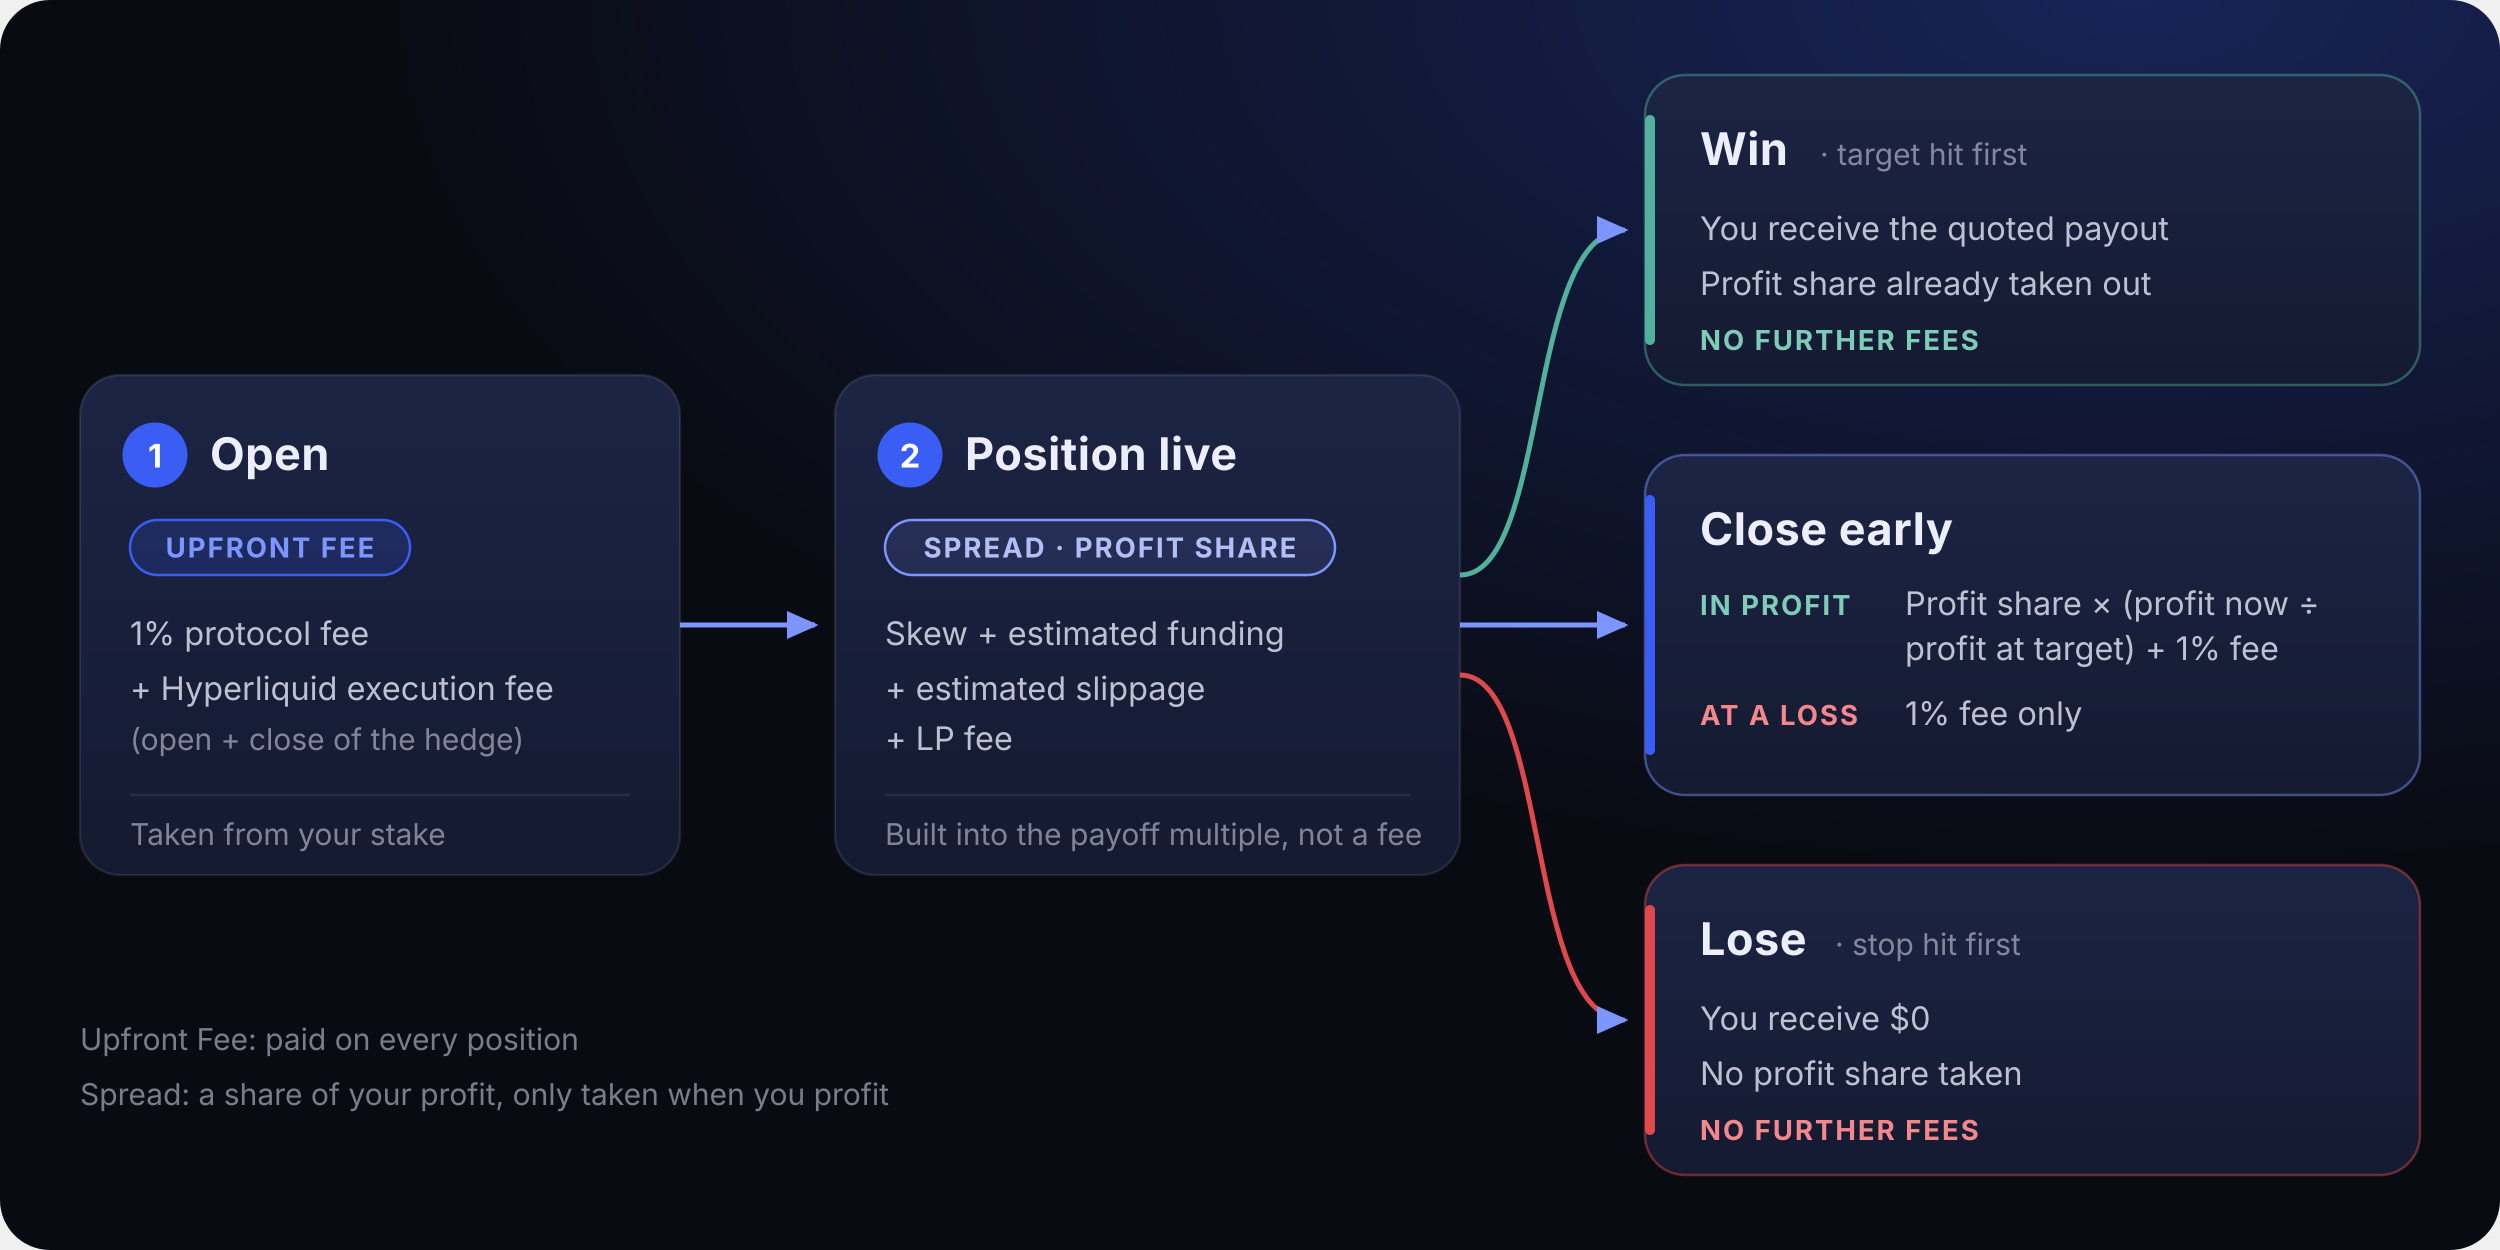
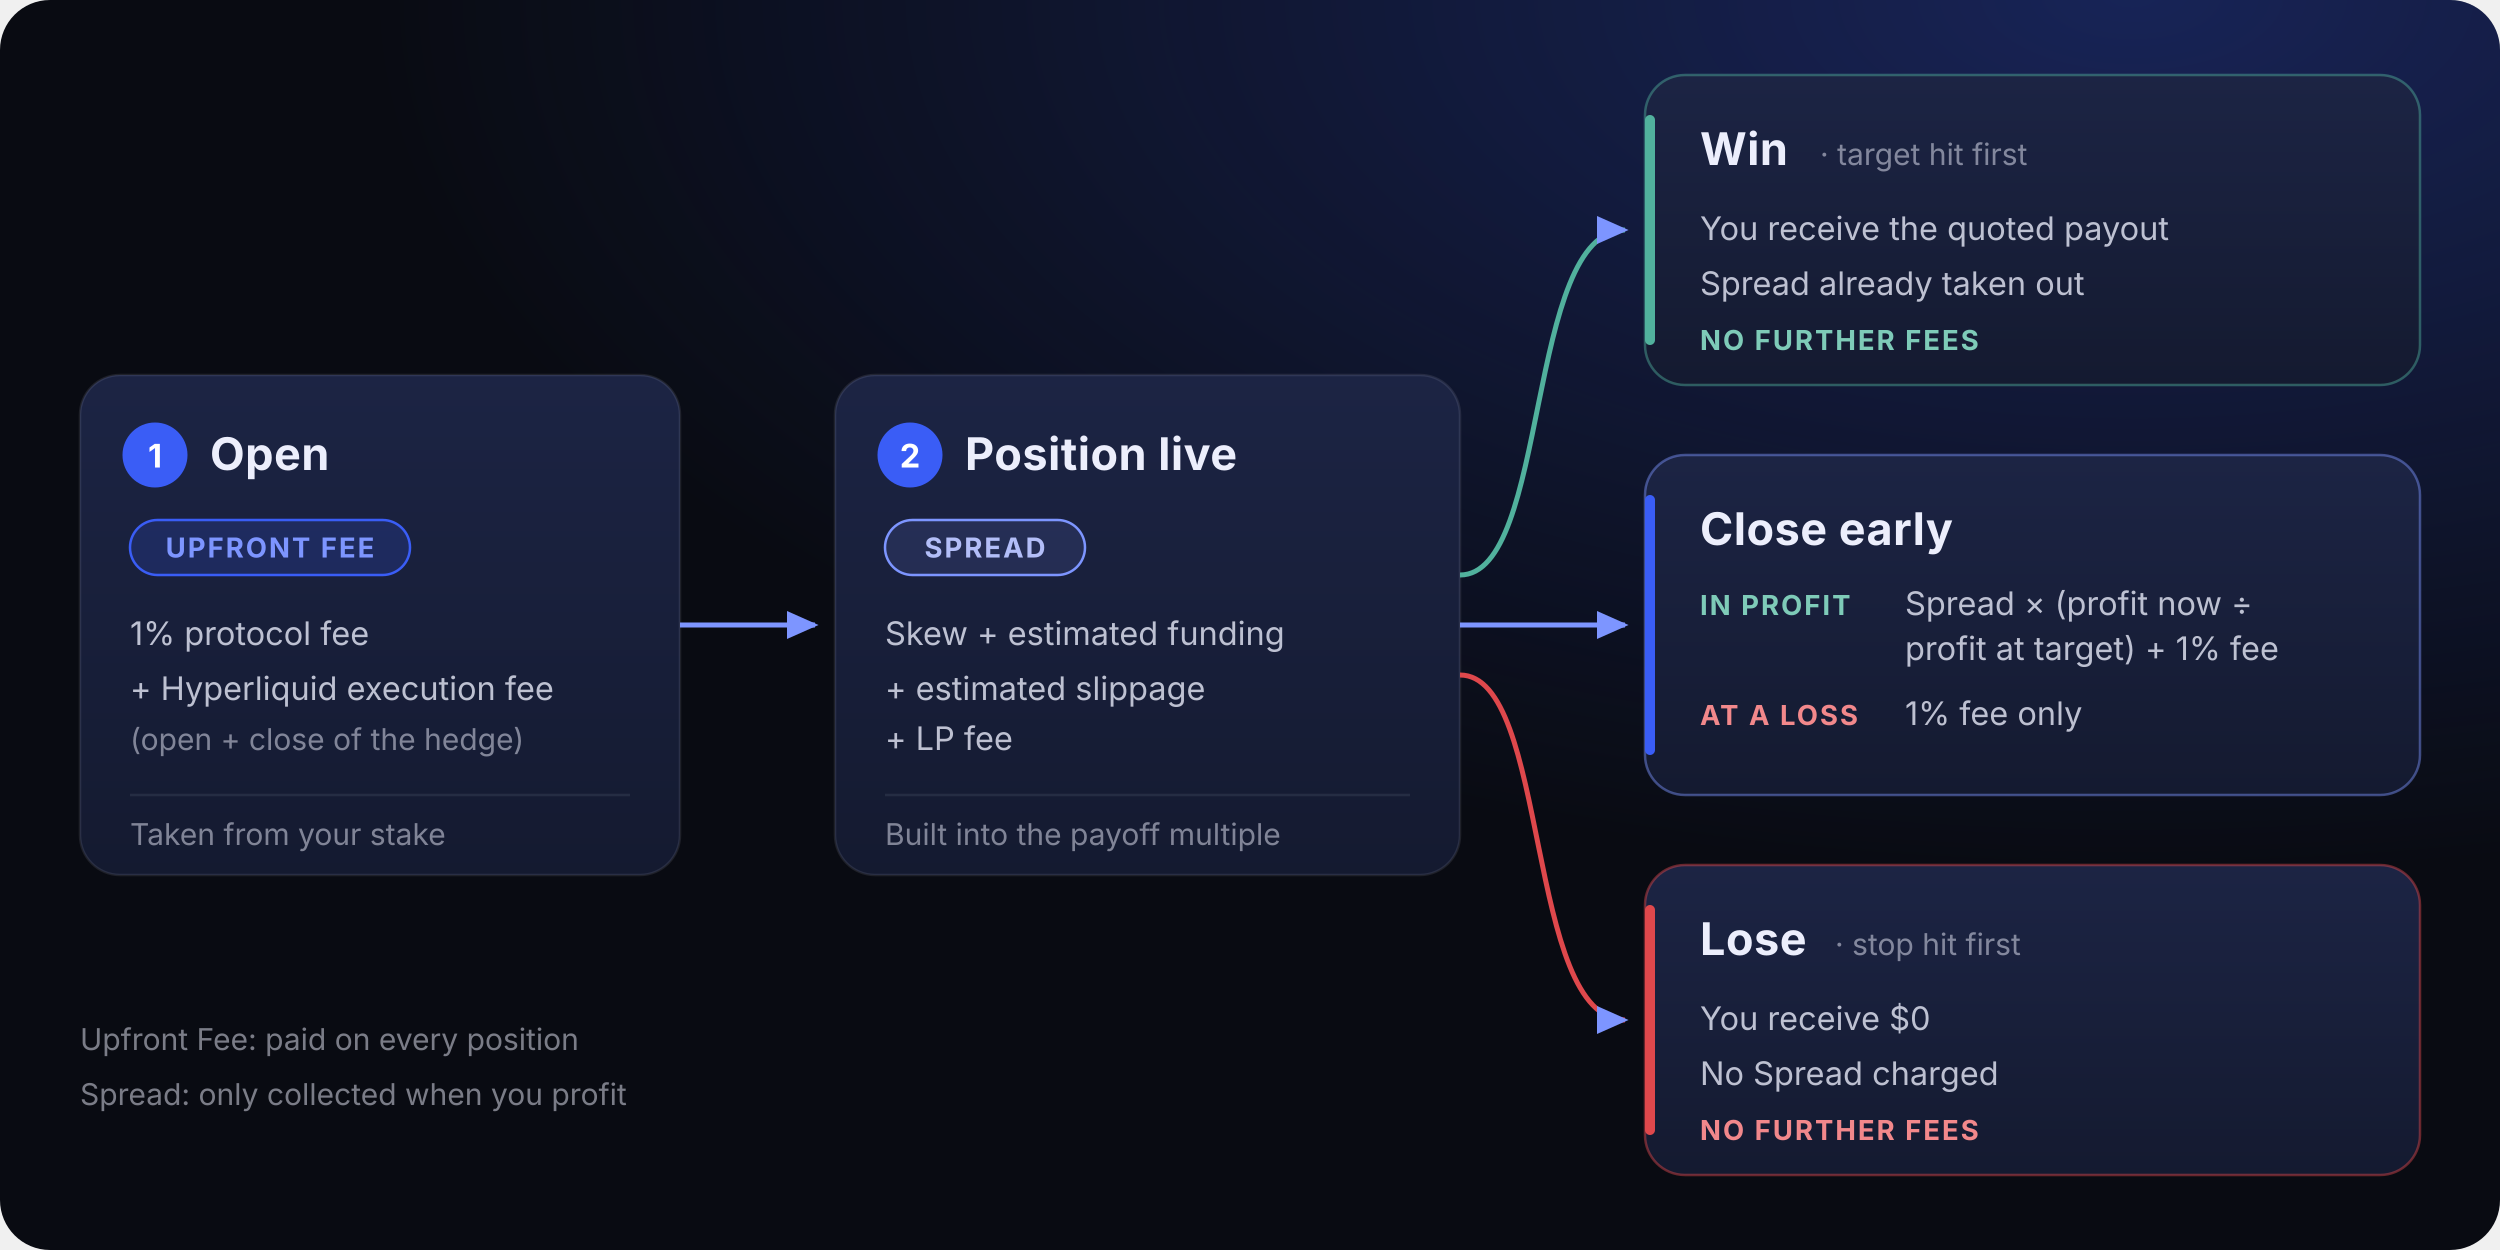
<svg xmlns="http://www.w3.org/2000/svg" width="1000" height="500" viewBox="0 0 1000 500" font-family="Saira, 'Public Sans', Inter, -apple-system, 'Segoe UI', Helvetica, Arial, sans-serif">
  <defs>
    <radialGradient id="glow" cx="85%" cy="0%" r="70%">
      <stop offset="0" stop-color="#3a5df6" stop-opacity="0.30" />
      <stop offset="1" stop-color="#3a5df6" stop-opacity="0" />
    </radialGradient>
    <linearGradient id="card" x1="0" y1="0" x2="0" y2="1">
      <stop offset="0" stop-color="#1c2444" />
      <stop offset="1" stop-color="#141a30" />
    </linearGradient>
    <marker id="arr" viewBox="0 0 10 10" refX="8" refY="5" markerWidth="7" markerHeight="7" orient="auto">
      <path d="M0,1 L9,5 L0,9 z" fill="#7d95ff" />
    </marker>
    <style>
      .h { font-size: 18px; font-weight: 700; fill: #eceefc; letter-spacing: .2px }
      .b { font-size: 13px; fill: rgba(236,238,252,0.78) }
      .d { font-size: 12px; fill: rgba(236,238,252,0.50) }
      .chip { font-size: 11px; font-weight: 700; letter-spacing: .8px }
      .num { font-size: 13px; font-weight: 700; fill: #ffffff }
    </style>
  </defs>
  <rect width="1000" height="500" rx="20" fill="#090b12" />
  <rect width="1000" height="500" rx="20" fill="url(#glow)" />
  <g transform="translate(32,150)">
    <rect width="240" height="200" rx="16" fill="url(#card)" stroke="rgba(236,238,252,0.10)" />
    <circle cx="30" cy="32" r="13" fill="#3a5df6" />
    <text x="30" y="37" text-anchor="middle" class="num">1</text>
    <text x="52" y="38" class="h">Open</text>
    <rect x="20" y="58" width="112" height="22" rx="11" fill="rgba(58,93,246,0.18)" stroke="#3a5df6" />
    <text x="76" y="73" text-anchor="middle" class="chip" fill="#7d95ff">UPFRONT FEE</text>
    <text x="20" y="108" class="b">1% protocol fee</text>
    <text x="20" y="130" class="b">+ Hyperliquid execution fee</text>
    <text x="20" y="150" class="d">(open + close of the hedge)</text>
    <line x1="20" y1="168" x2="220" y2="168" stroke="rgba(236,238,252,0.08)" />
    <text x="20" y="188" class="d">Taken from your stake</text>
  </g>
  <path d="M272,250 L326,250" stroke="#7d95ff" stroke-width="2" fill="none" marker-end="url(#arr)" />
  <g transform="translate(334,150)">
    <rect width="250" height="200" rx="16" fill="url(#card)" stroke="rgba(236,238,252,0.10)" />
    <circle cx="30" cy="32" r="13" fill="#3a5df6" />
    <text x="30" y="37" text-anchor="middle" class="num">2</text>
    <text x="52" y="38" class="h">Position live</text>
-     <rect x="20" y="58" width="180" height="22" rx="11" fill="rgba(125,149,255,0.12)" stroke="#7d95ff" />
-     <text x="110" y="73" text-anchor="middle" class="chip" fill="#b3bef8">SPREAD · PROFIT SHARE</text>
+     <rect x="20" y="58" width="80" height="22" rx="11" fill="rgba(125,149,255,0.12)" stroke="#7d95ff" />
+     <text x="60" y="73" text-anchor="middle" class="chip" fill="#b3bef8">SPREAD</text>
    <text x="20" y="108" class="b">Skew + estimated funding</text>
    <text x="20" y="130" class="b">+ estimated slippage</text>
    <text x="20" y="150" class="b">+ LP fee</text>
    <line x1="20" y1="168" x2="230" y2="168" stroke="rgba(236,238,252,0.08)" />
-     <text x="20" y="188" class="d">Built into the payoff multiple, not a fee</text>
+     <text x="20" y="188" class="d">Built into the payoff multiple</text>
  </g>
  <path d="M584,230 C620,230 610,92 650,92" stroke="#51b19d" stroke-width="2" fill="none" marker-end="url(#arr)" />
  <path d="M584,250 L650,250" stroke="#7d95ff" stroke-width="2" fill="none" marker-end="url(#arr)" />
  <path d="M584,270 C620,270 610,408 650,408" stroke="#df484c" stroke-width="2" fill="none" marker-end="url(#arr)" />
  <g transform="translate(658,30)">
    <rect width="310" height="124" rx="16" fill="url(#card)" stroke="rgba(81,177,157,0.45)" />
    <rect x="0" y="16" width="4" height="92" rx="2" fill="#51b19d" />
    <text x="22" y="36" class="h">Win</text>
    <text x="70" y="36" class="d">· target hit first</text>
    <text x="22" y="66" class="b">You receive the quoted payout</text>
-     <text x="22" y="88" class="b">Profit share already taken out</text>
+     <text x="22" y="88" class="b">Spread already taken out</text>
    <text x="22" y="110" class="chip" fill="#7ecbb8">NO FURTHER FEES</text>
  </g>
  <g transform="translate(658,182)">
    <rect width="310" height="136" rx="16" fill="url(#card)" stroke="rgba(125,149,255,0.45)" />
    <rect x="0" y="16" width="4" height="104" rx="2" fill="#3a5df6" />
    <text x="22" y="36" class="h">Close early</text>
    <text x="22" y="64" class="chip" fill="#7ecbb8">IN PROFIT</text>
-     <text x="104" y="64" class="b">Profit share × (profit now ÷</text>
+     <text x="104" y="64" class="b">Spread × (profit now ÷</text>
    <text x="104" y="82" class="b">profit at target) + 1% fee</text>
    <text x="22" y="108" class="chip" fill="#f2888b">AT A LOSS</text>
    <text x="104" y="108" class="b">1% fee only</text>
  </g>
  <g transform="translate(658,346)">
    <rect width="310" height="124" rx="16" fill="url(#card)" stroke="rgba(223,72,76,0.45)" />
    <rect x="0" y="16" width="4" height="92" rx="2" fill="#df484c" />
    <text x="22" y="36" class="h">Lose</text>
    <text x="76" y="36" class="d">· stop hit first</text>
    <text x="22" y="66" class="b">You receive $0</text>
-     <text x="22" y="88" class="b">No profit share taken</text>
+     <text x="22" y="88" class="b">No Spread charged</text>
    <text x="22" y="110" class="chip" fill="#f2888b">NO FURTHER FEES</text>
  </g>
  <text x="32" y="420" class="d">Upfront Fee: paid on every position</text>
-   <text x="32" y="442" class="d">Spread: a share of your profit, only taken when you profit</text>
+   <text x="32" y="442" class="d">Spread: only collected when you profit</text>
</svg>
